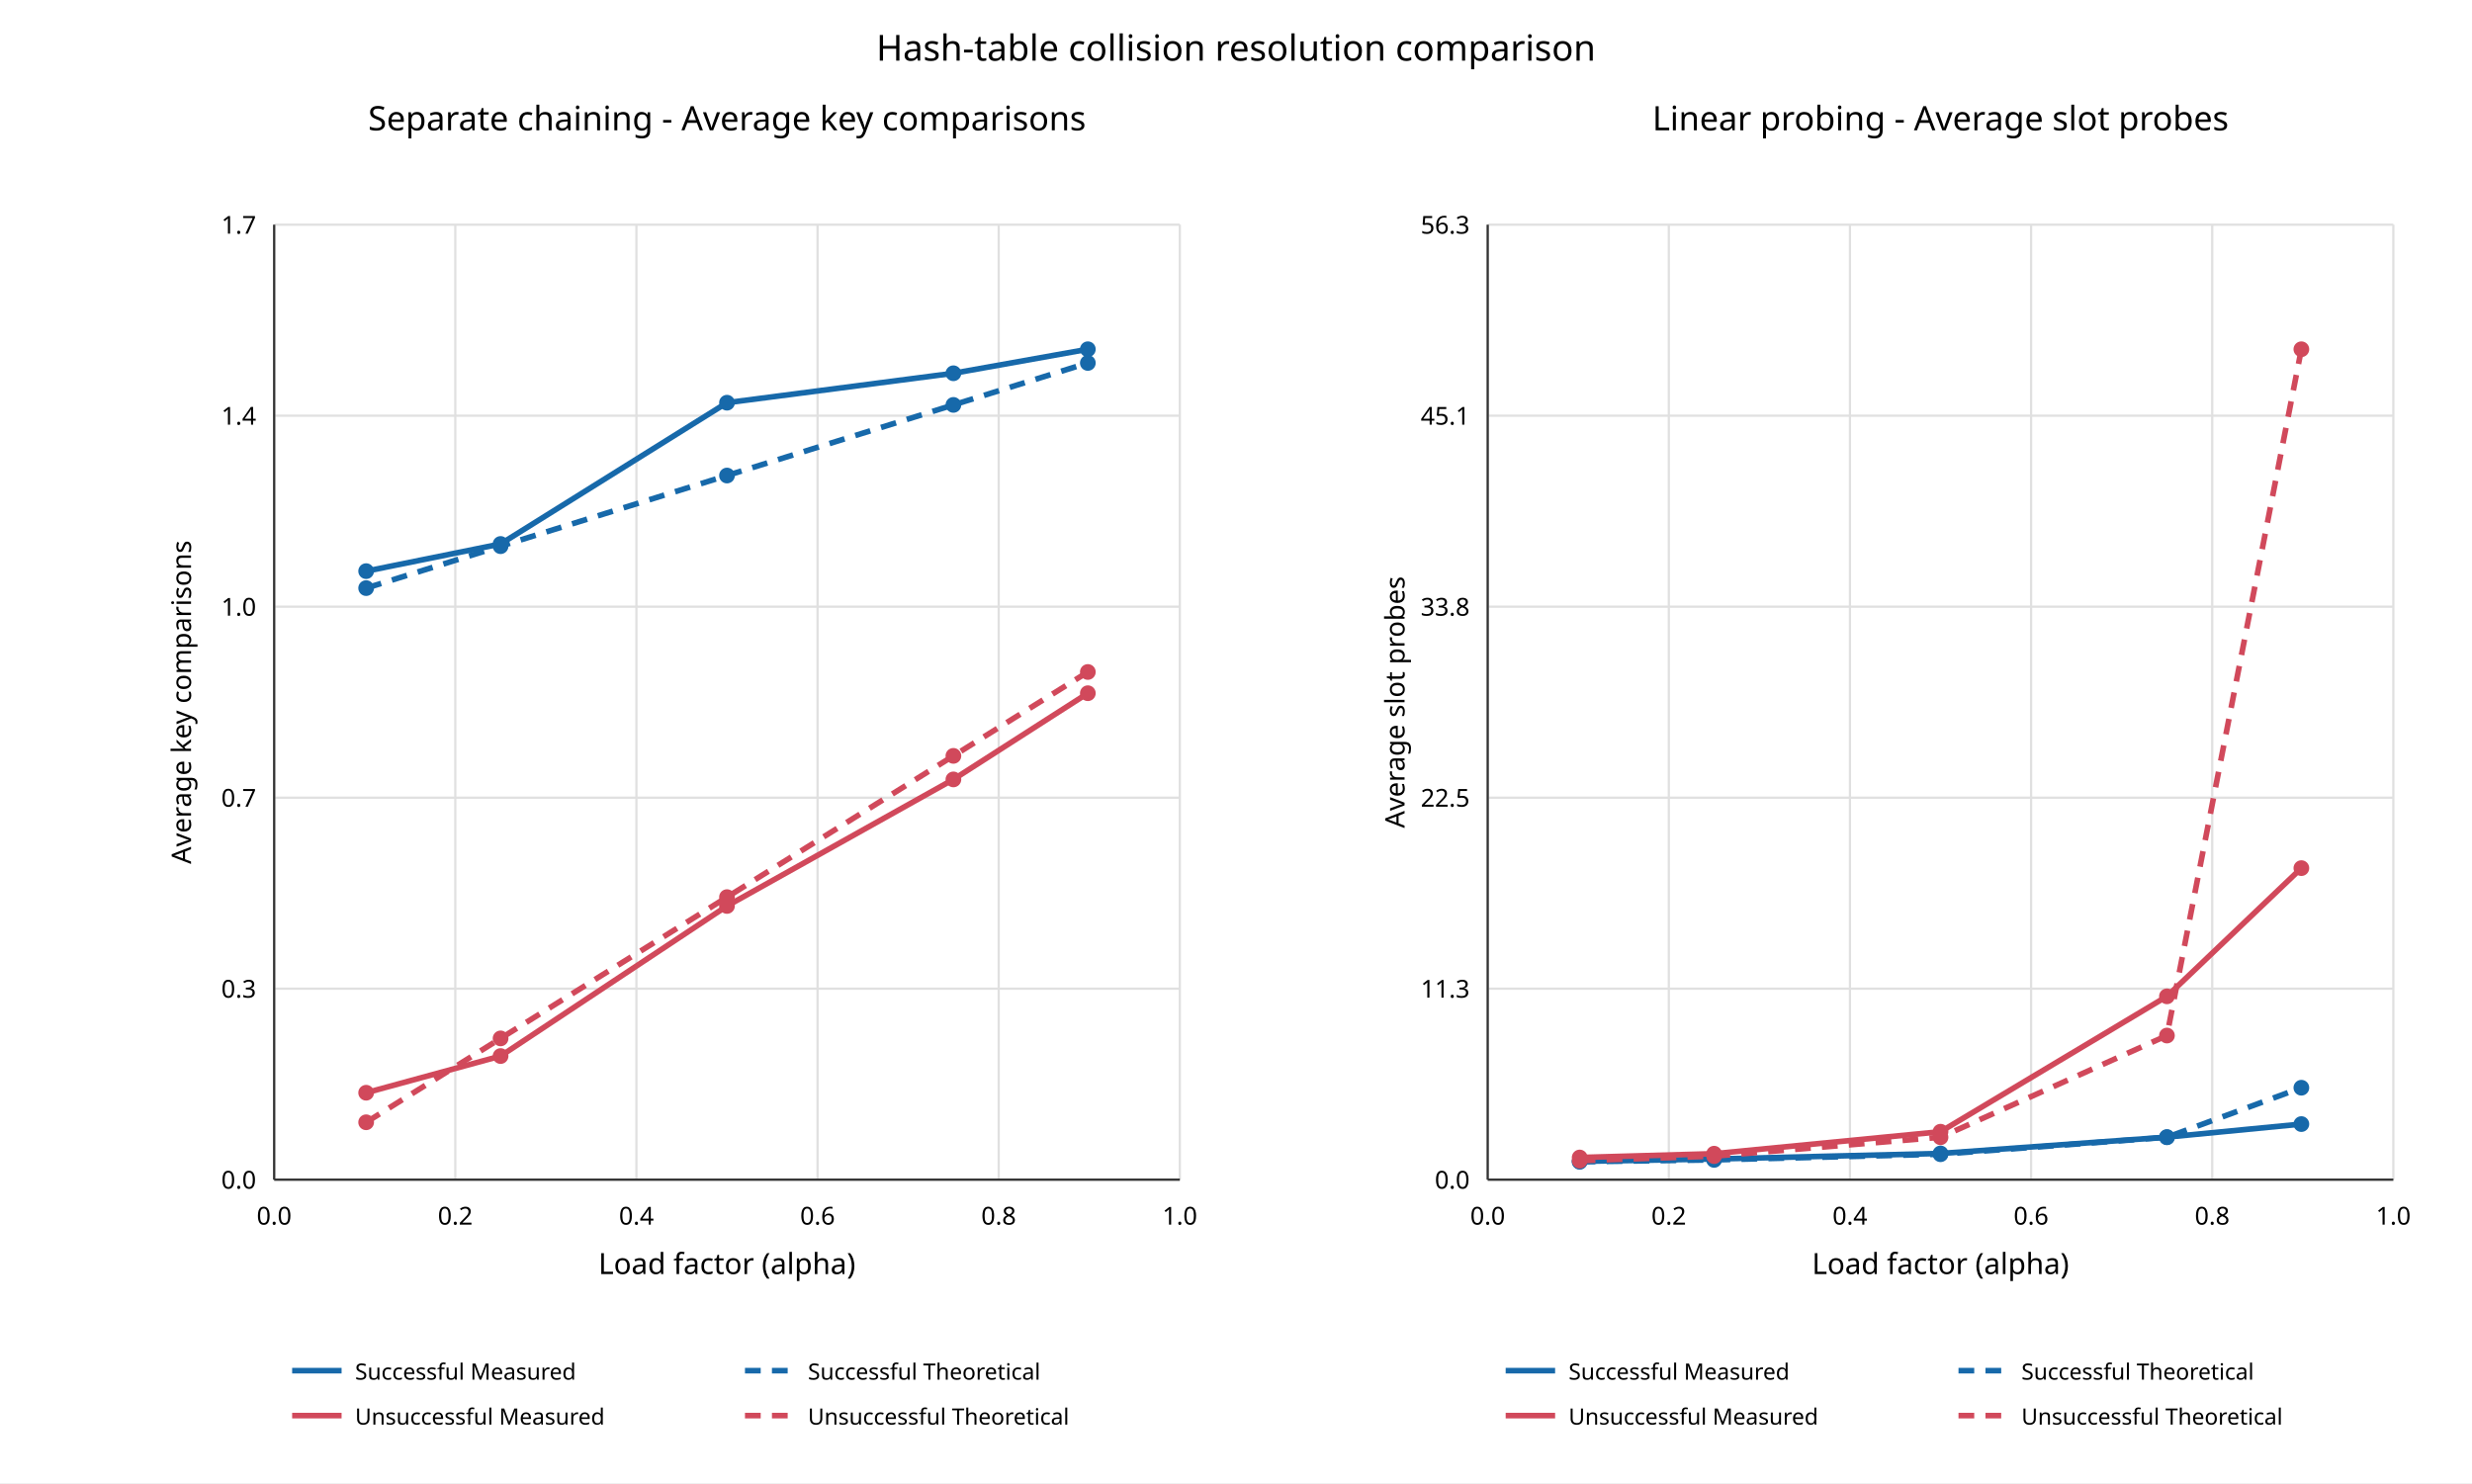
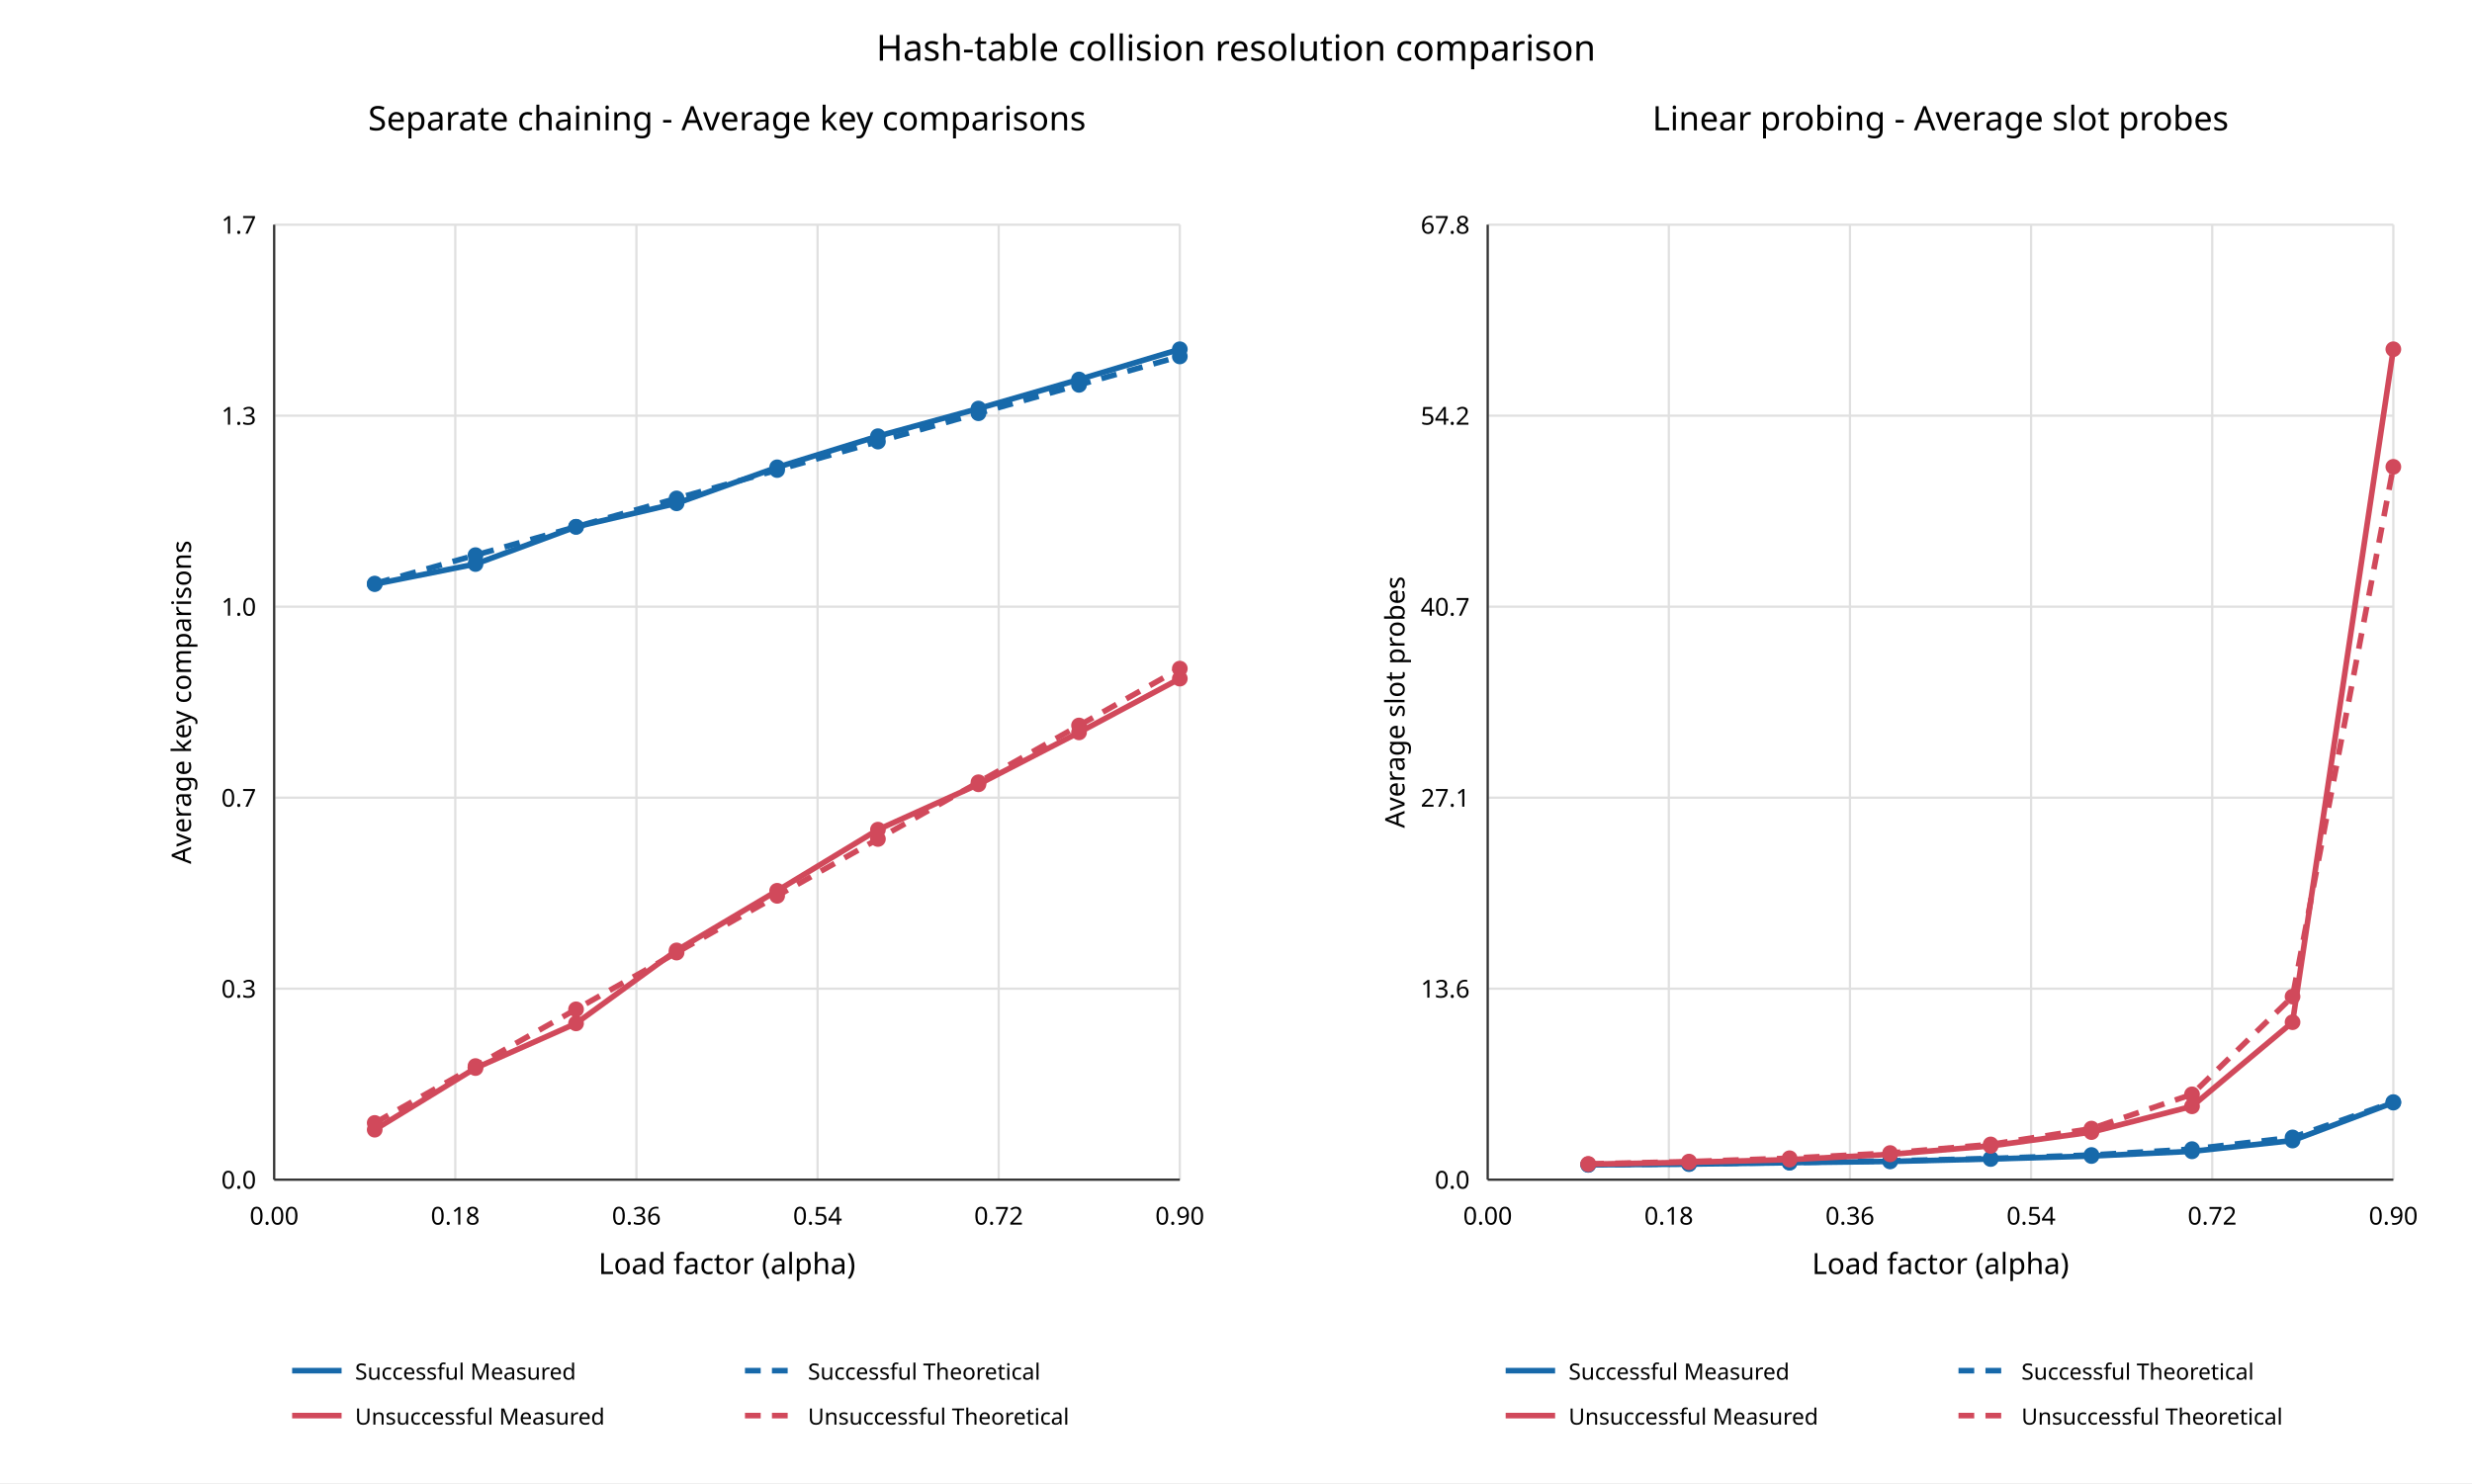
<svg xmlns="http://www.w3.org/2000/svg" width="1100" height="660" viewBox="0 0 1100 660">
  <rect width="100%" height="100%" fill="white" />
  <text x="550" y="27" text-anchor="middle" font-family="sans-serif" font-size="16">Hash-table collision resolution comparison</text>
  <text x="323.5" y="58" text-anchor="middle" font-family="sans-serif" font-size="15">Separate chaining - Average key comparisons</text>
  <line x1="122.00" y1="100" x2="122.00" y2="525" stroke="#e0e0e0" />
-   <text x="122.00" y="545" text-anchor="middle" font-family="sans-serif" font-size="11">0.0</text>
+   <text x="122.00" y="545" text-anchor="middle" font-family="sans-serif" font-size="11">0.00</text>
  <line x1="202.60" y1="100" x2="202.60" y2="525" stroke="#e0e0e0" />
-   <text x="202.60" y="545" text-anchor="middle" font-family="sans-serif" font-size="11">0.2</text>
+   <text x="202.60" y="545" text-anchor="middle" font-family="sans-serif" font-size="11">0.18</text>
  <line x1="283.20" y1="100" x2="283.20" y2="525" stroke="#e0e0e0" />
-   <text x="283.20" y="545" text-anchor="middle" font-family="sans-serif" font-size="11">0.4</text>
+   <text x="283.20" y="545" text-anchor="middle" font-family="sans-serif" font-size="11">0.36</text>
  <line x1="363.80" y1="100" x2="363.80" y2="525" stroke="#e0e0e0" />
-   <text x="363.80" y="545" text-anchor="middle" font-family="sans-serif" font-size="11">0.6</text>
+   <text x="363.80" y="545" text-anchor="middle" font-family="sans-serif" font-size="11">0.54</text>
  <line x1="444.40" y1="100" x2="444.40" y2="525" stroke="#e0e0e0" />
-   <text x="444.40" y="545" text-anchor="middle" font-family="sans-serif" font-size="11">0.8</text>
+   <text x="444.40" y="545" text-anchor="middle" font-family="sans-serif" font-size="11">0.72</text>
  <line x1="525.00" y1="100" x2="525.00" y2="525" stroke="#e0e0e0" />
-   <text x="525.00" y="545" text-anchor="middle" font-family="sans-serif" font-size="11">1.0</text>
+   <text x="525.00" y="545" text-anchor="middle" font-family="sans-serif" font-size="11">0.90</text>
  <line x1="122.0" y1="525.00" x2="525.0" y2="525.00" stroke="#e0e0e0" />
  <text x="114.0" y="529.00" text-anchor="end" font-family="sans-serif" font-size="11">0.0</text>
  <line x1="122.0" y1="440.00" x2="525.0" y2="440.00" stroke="#e0e0e0" />
  <text x="114.0" y="444.00" text-anchor="end" font-family="sans-serif" font-size="11">0.3</text>
  <line x1="122.0" y1="355.00" x2="525.0" y2="355.00" stroke="#e0e0e0" />
  <text x="114.0" y="359.00" text-anchor="end" font-family="sans-serif" font-size="11">0.7</text>
  <line x1="122.0" y1="270.00" x2="525.0" y2="270.00" stroke="#e0e0e0" />
  <text x="114.0" y="274.00" text-anchor="end" font-family="sans-serif" font-size="11">1.0</text>
  <line x1="122.0" y1="185.00" x2="525.0" y2="185.00" stroke="#e0e0e0" />
-   <text x="114.0" y="189.00" text-anchor="end" font-family="sans-serif" font-size="11">1.4</text>
+   <text x="114.0" y="189.00" text-anchor="end" font-family="sans-serif" font-size="11">1.3</text>
  <line x1="122.0" y1="100.00" x2="525.0" y2="100.00" stroke="#e0e0e0" />
  <text x="114.0" y="104.00" text-anchor="end" font-family="sans-serif" font-size="11">1.7</text>
  <line x1="122.0" y1="100" x2="122.0" y2="525" stroke="#333" />
  <line x1="122.0" y1="525" x2="525.0" y2="525" stroke="#333" />
  <text x="323.5" y="567" text-anchor="middle" font-family="sans-serif" font-size="13">Load factor (alpha)</text>
  <text x="85.0" y="312.5" transform="rotate(-90 85.0 312.5)" text-anchor="middle" font-family="sans-serif" font-size="12">Average key comparisons</text>
-   <polyline points="162.93,254.18 222.75,242.09 323.50,179.22 424.25,166.12 484.07,155.43" fill="none" stroke="#1769aa" stroke-width="2.5" />
-   <circle cx="162.93" cy="254.18" r="3.5" fill="#1769aa" />
-   <circle cx="222.75" cy="242.09" r="3.5" fill="#1769aa" />
-   <circle cx="323.50" cy="179.22" r="3.5" fill="#1769aa" />
-   <circle cx="424.25" cy="166.12" r="3.5" fill="#1769aa" />
-   <circle cx="484.07" cy="155.43" r="3.5" fill="#1769aa" />
-   <polyline points="162.93,261.73 222.75,243.07 323.50,211.63 424.25,180.20 484.07,161.53" fill="none" stroke="#1769aa" stroke-width="2.5" stroke-dasharray="7 5" />
-   <circle cx="162.93" cy="261.73" r="3.5" fill="#1769aa" />
-   <circle cx="222.75" cy="243.07" r="3.5" fill="#1769aa" />
-   <circle cx="323.50" cy="211.63" r="3.5" fill="#1769aa" />
-   <circle cx="424.25" cy="180.20" r="3.5" fill="#1769aa" />
-   <circle cx="484.07" cy="161.53" r="3.5" fill="#1769aa" />
-   <polyline points="162.93,486.31 222.75,469.99 323.50,403.19 424.25,346.87 484.07,308.51" fill="none" stroke="#d1495b" stroke-width="2.5" />
-   <circle cx="162.93" cy="486.31" r="3.5" fill="#d1495b" />
-   <circle cx="222.75" cy="469.99" r="3.5" fill="#d1495b" />
-   <circle cx="323.50" cy="403.19" r="3.5" fill="#d1495b" />
-   <circle cx="424.25" cy="346.87" r="3.5" fill="#d1495b" />
-   <circle cx="484.07" cy="308.51" r="3.5" fill="#d1495b" />
-   <polyline points="162.93,499.46 222.75,462.13 323.50,399.26 424.25,336.39 484.07,299.06" fill="none" stroke="#d1495b" stroke-width="2.5" stroke-dasharray="7 5" />
-   <circle cx="162.93" cy="499.46" r="3.5" fill="#d1495b" />
-   <circle cx="222.75" cy="462.13" r="3.5" fill="#d1495b" />
-   <circle cx="323.50" cy="399.26" r="3.5" fill="#d1495b" />
-   <circle cx="424.25" cy="336.39" r="3.5" fill="#d1495b" />
-   <circle cx="484.07" cy="299.06" r="3.5" fill="#d1495b" />
+   <polyline points="166.74,259.96 211.59,251.02 256.33,234.45 301.07,224.00 345.82,207.97 390.67,194.12 435.41,181.82 480.15,168.89 525.00,155.43" fill="none" stroke="#1769aa" stroke-width="2.5" />
+   <circle cx="166.74" cy="259.96" r="3.5" fill="#1769aa" />
+   <circle cx="211.59" cy="251.02" r="3.5" fill="#1769aa" />
+   <circle cx="256.33" cy="234.45" r="3.5" fill="#1769aa" />
+   <circle cx="301.07" cy="224.00" r="3.5" fill="#1769aa" />
+   <circle cx="345.82" cy="207.97" r="3.5" fill="#1769aa" />
+   <circle cx="390.67" cy="194.12" r="3.5" fill="#1769aa" />
+   <circle cx="435.41" cy="181.82" r="3.5" fill="#1769aa" />
+   <circle cx="480.15" cy="168.89" r="3.5" fill="#1769aa" />
+   <circle cx="525.00" cy="155.43" r="3.5" fill="#1769aa" />
+   <polyline points="166.74,259.72 211.59,247.06 256.33,234.44 301.07,221.81 345.82,209.19 390.67,196.53 435.41,183.91 480.15,171.28 525.00,158.63" fill="none" stroke="#1769aa" stroke-width="2.5" stroke-dasharray="7 5" />
+   <circle cx="166.74" cy="259.72" r="3.5" fill="#1769aa" />
+   <circle cx="211.59" cy="247.06" r="3.5" fill="#1769aa" />
+   <circle cx="256.33" cy="234.44" r="3.5" fill="#1769aa" />
+   <circle cx="301.07" cy="221.81" r="3.5" fill="#1769aa" />
+   <circle cx="345.82" cy="209.19" r="3.5" fill="#1769aa" />
+   <circle cx="390.67" cy="196.53" r="3.5" fill="#1769aa" />
+   <circle cx="435.41" cy="183.91" r="3.5" fill="#1769aa" />
+   <circle cx="480.15" cy="171.28" r="3.5" fill="#1769aa" />
+   <circle cx="525.00" cy="158.63" r="3.5" fill="#1769aa" />
+   <polyline points="166.74,502.76 211.59,475.33 256.33,455.45 301.07,422.97 345.82,396.43 390.67,369.23 435.41,349.05 480.15,325.95 525.00,302.01" fill="none" stroke="#d1495b" stroke-width="2.5" />
+   <circle cx="166.74" cy="502.76" r="3.5" fill="#d1495b" />
+   <circle cx="211.59" cy="475.33" r="3.5" fill="#d1495b" />
+   <circle cx="256.33" cy="455.45" r="3.5" fill="#d1495b" />
+   <circle cx="301.07" cy="422.97" r="3.5" fill="#d1495b" />
+   <circle cx="345.82" cy="396.43" r="3.5" fill="#d1495b" />
+   <circle cx="390.67" cy="369.23" r="3.5" fill="#d1495b" />
+   <circle cx="435.41" cy="349.05" r="3.5" fill="#d1495b" />
+   <circle cx="480.15" cy="325.95" r="3.5" fill="#d1495b" />
+   <circle cx="525.00" cy="302.01" r="3.5" fill="#d1495b" />
+   <polyline points="166.74,499.75 211.59,474.44 256.33,449.19 301.07,423.94 345.82,398.69 390.67,373.38 435.41,348.13 480.15,322.87 525.00,297.56" fill="none" stroke="#d1495b" stroke-width="2.5" stroke-dasharray="7 5" />
+   <circle cx="166.74" cy="499.75" r="3.5" fill="#d1495b" />
+   <circle cx="211.59" cy="474.44" r="3.5" fill="#d1495b" />
+   <circle cx="256.33" cy="449.19" r="3.5" fill="#d1495b" />
+   <circle cx="301.07" cy="423.94" r="3.5" fill="#d1495b" />
+   <circle cx="345.82" cy="398.69" r="3.5" fill="#d1495b" />
+   <circle cx="390.67" cy="373.38" r="3.5" fill="#d1495b" />
+   <circle cx="435.41" cy="348.13" r="3.5" fill="#d1495b" />
+   <circle cx="480.15" cy="322.87" r="3.5" fill="#d1495b" />
+   <circle cx="525.00" cy="297.56" r="3.5" fill="#d1495b" />
  <line x1="130.00" y1="610" x2="152.00" y2="610" stroke="#1769aa" stroke-width="2.5" />
  <text x="158.00" y="614" font-family="sans-serif" font-size="10">Successful Measured</text>
  <line x1="331.50" y1="610" x2="353.50" y2="610" stroke="#1769aa" stroke-width="2.5" stroke-dasharray="7 5" />
  <text x="359.50" y="614" font-family="sans-serif" font-size="10">Successful Theoretical</text>
  <line x1="130.00" y1="630" x2="152.00" y2="630" stroke="#d1495b" stroke-width="2.5" />
  <text x="158.00" y="634" font-family="sans-serif" font-size="10">Unsuccessful Measured</text>
  <line x1="331.50" y1="630" x2="353.50" y2="630" stroke="#d1495b" stroke-width="2.5" stroke-dasharray="7 5" />
  <text x="359.50" y="634" font-family="sans-serif" font-size="10">Unsuccessful Theoretical</text>
  <text x="863.5" y="58" text-anchor="middle" font-family="sans-serif" font-size="15">Linear probing - Average slot probes</text>
  <line x1="662.00" y1="100" x2="662.00" y2="525" stroke="#e0e0e0" />
-   <text x="662.00" y="545" text-anchor="middle" font-family="sans-serif" font-size="11">0.0</text>
+   <text x="662.00" y="545" text-anchor="middle" font-family="sans-serif" font-size="11">0.00</text>
  <line x1="742.60" y1="100" x2="742.60" y2="525" stroke="#e0e0e0" />
-   <text x="742.60" y="545" text-anchor="middle" font-family="sans-serif" font-size="11">0.2</text>
+   <text x="742.60" y="545" text-anchor="middle" font-family="sans-serif" font-size="11">0.18</text>
  <line x1="823.20" y1="100" x2="823.20" y2="525" stroke="#e0e0e0" />
-   <text x="823.20" y="545" text-anchor="middle" font-family="sans-serif" font-size="11">0.4</text>
+   <text x="823.20" y="545" text-anchor="middle" font-family="sans-serif" font-size="11">0.36</text>
  <line x1="903.80" y1="100" x2="903.80" y2="525" stroke="#e0e0e0" />
-   <text x="903.80" y="545" text-anchor="middle" font-family="sans-serif" font-size="11">0.6</text>
+   <text x="903.80" y="545" text-anchor="middle" font-family="sans-serif" font-size="11">0.54</text>
  <line x1="984.40" y1="100" x2="984.40" y2="525" stroke="#e0e0e0" />
-   <text x="984.40" y="545" text-anchor="middle" font-family="sans-serif" font-size="11">0.8</text>
+   <text x="984.40" y="545" text-anchor="middle" font-family="sans-serif" font-size="11">0.72</text>
  <line x1="1065.00" y1="100" x2="1065.00" y2="525" stroke="#e0e0e0" />
-   <text x="1065.00" y="545" text-anchor="middle" font-family="sans-serif" font-size="11">1.0</text>
+   <text x="1065.00" y="545" text-anchor="middle" font-family="sans-serif" font-size="11">0.90</text>
  <line x1="662.0" y1="525.00" x2="1065.0" y2="525.00" stroke="#e0e0e0" />
  <text x="654.0" y="529.00" text-anchor="end" font-family="sans-serif" font-size="11">0.0</text>
  <line x1="662.0" y1="440.00" x2="1065.0" y2="440.00" stroke="#e0e0e0" />
-   <text x="654.0" y="444.00" text-anchor="end" font-family="sans-serif" font-size="11">11.3</text>
+   <text x="654.0" y="444.00" text-anchor="end" font-family="sans-serif" font-size="11">13.6</text>
  <line x1="662.0" y1="355.00" x2="1065.0" y2="355.00" stroke="#e0e0e0" />
-   <text x="654.0" y="359.00" text-anchor="end" font-family="sans-serif" font-size="11">22.5</text>
+   <text x="654.0" y="359.00" text-anchor="end" font-family="sans-serif" font-size="11">27.1</text>
  <line x1="662.0" y1="270.00" x2="1065.0" y2="270.00" stroke="#e0e0e0" />
-   <text x="654.0" y="274.00" text-anchor="end" font-family="sans-serif" font-size="11">33.8</text>
+   <text x="654.0" y="274.00" text-anchor="end" font-family="sans-serif" font-size="11">40.7</text>
  <line x1="662.0" y1="185.00" x2="1065.0" y2="185.00" stroke="#e0e0e0" />
-   <text x="654.0" y="189.00" text-anchor="end" font-family="sans-serif" font-size="11">45.1</text>
+   <text x="654.0" y="189.00" text-anchor="end" font-family="sans-serif" font-size="11">54.2</text>
  <line x1="662.0" y1="100.00" x2="1065.0" y2="100.00" stroke="#e0e0e0" />
-   <text x="654.0" y="104.00" text-anchor="end" font-family="sans-serif" font-size="11">56.3</text>
+   <text x="654.0" y="104.00" text-anchor="end" font-family="sans-serif" font-size="11">67.8</text>
  <line x1="662.0" y1="100" x2="662.0" y2="525" stroke="#333" />
  <line x1="662.0" y1="525" x2="1065.0" y2="525" stroke="#333" />
  <text x="863.5" y="567" text-anchor="middle" font-family="sans-serif" font-size="13">Load factor (alpha)</text>
  <text x="625.0" y="312.5" transform="rotate(-90 625.0 312.5)" text-anchor="middle" font-family="sans-serif" font-size="12">Average slot probes</text>
-   <polyline points="702.93,516.87 762.75,515.80 863.50,513.33 964.25,506.06 1024.07,500.26" fill="none" stroke="#1769aa" stroke-width="2.5" />
-   <circle cx="702.93" cy="516.87" r="3.5" fill="#1769aa" />
-   <circle cx="762.75" cy="515.80" r="3.5" fill="#1769aa" />
-   <circle cx="863.50" cy="513.33" r="3.5" fill="#1769aa" />
-   <circle cx="964.25" cy="506.06" r="3.5" fill="#1769aa" />
-   <circle cx="1024.07" cy="500.26" r="3.5" fill="#1769aa" />
-   <polyline points="702.93,517.03 762.75,516.20 863.50,513.68 964.25,506.13 1024.07,484.08" fill="none" stroke="#1769aa" stroke-width="2.5" stroke-dasharray="7 5" />
-   <circle cx="702.93" cy="517.03" r="3.5" fill="#1769aa" />
-   <circle cx="762.75" cy="516.20" r="3.5" fill="#1769aa" />
-   <circle cx="863.50" cy="513.68" r="3.5" fill="#1769aa" />
-   <circle cx="964.25" cy="506.13" r="3.5" fill="#1769aa" />
-   <circle cx="1024.07" cy="484.08" r="3.5" fill="#1769aa" />
-   <polyline points="702.93,515.13 762.75,513.44 863.50,503.66 964.25,443.41 1024.07,386.35" fill="none" stroke="#d1495b" stroke-width="2.5" />
-   <circle cx="702.93" cy="515.13" r="3.5" fill="#d1495b" />
-   <circle cx="762.75" cy="513.44" r="3.5" fill="#d1495b" />
-   <circle cx="863.50" cy="503.66" r="3.5" fill="#d1495b" />
-   <circle cx="964.25" cy="443.41" r="3.5" fill="#d1495b" />
-   <circle cx="1024.07" cy="386.35" r="3.5" fill="#d1495b" />
-   <polyline points="702.93,516.55 762.75,514.52 863.50,506.13 964.25,460.86 1024.07,155.43" fill="none" stroke="#d1495b" stroke-width="2.5" stroke-dasharray="7 5" />
-   <circle cx="702.93" cy="516.55" r="3.5" fill="#d1495b" />
-   <circle cx="762.75" cy="514.52" r="3.5" fill="#d1495b" />
-   <circle cx="863.50" cy="506.13" r="3.5" fill="#d1495b" />
-   <circle cx="964.25" cy="460.86" r="3.5" fill="#d1495b" />
-   <circle cx="1024.07" cy="155.43" r="3.5" fill="#d1495b" />
+   <polyline points="706.74,518.41 751.59,518.08 796.33,517.44 841.07,516.88 885.82,515.80 930.67,514.48 975.41,512.39 1020.15,507.59 1065.00,490.70" fill="none" stroke="#1769aa" stroke-width="2.5" />
+   <circle cx="706.74" cy="518.41" r="3.5" fill="#1769aa" />
+   <circle cx="751.59" cy="518.08" r="3.5" fill="#1769aa" />
+   <circle cx="796.33" cy="517.44" r="3.5" fill="#1769aa" />
+   <circle cx="841.07" cy="516.88" r="3.5" fill="#1769aa" />
+   <circle cx="885.82" cy="515.80" r="3.5" fill="#1769aa" />
+   <circle cx="930.67" cy="514.48" r="3.5" fill="#1769aa" />
+   <circle cx="975.41" cy="512.39" r="3.5" fill="#1769aa" />
+   <circle cx="1020.15" cy="507.59" r="3.5" fill="#1769aa" />
+   <circle cx="1065.00" cy="490.70" r="3.5" fill="#1769aa" />
+   <polyline points="706.74,518.38 751.59,517.94 796.33,517.38 841.07,516.64 885.82,515.59 930.67,514.02 975.41,511.41 1020.15,506.19 1065.00,490.48" fill="none" stroke="#1769aa" stroke-width="2.5" stroke-dasharray="7 5" />
+   <circle cx="706.74" cy="518.38" r="3.5" fill="#1769aa" />
+   <circle cx="751.59" cy="517.94" r="3.5" fill="#1769aa" />
+   <circle cx="796.33" cy="517.38" r="3.5" fill="#1769aa" />
+   <circle cx="841.07" cy="516.64" r="3.5" fill="#1769aa" />
+   <circle cx="885.82" cy="515.59" r="3.5" fill="#1769aa" />
+   <circle cx="930.67" cy="514.02" r="3.5" fill="#1769aa" />
+   <circle cx="975.41" cy="511.41" r="3.5" fill="#1769aa" />
+   <circle cx="1020.15" cy="506.19" r="3.5" fill="#1769aa" />
+   <circle cx="1065.00" cy="490.48" r="3.5" fill="#1769aa" />
+   <polyline points="706.74,518.11 751.59,517.26 796.33,516.08 841.07,513.73 885.82,509.97 930.67,503.83 975.41,492.36 1020.15,454.92 1065.00,155.43" fill="none" stroke="#d1495b" stroke-width="2.5" />
+   <circle cx="706.74" cy="518.11" r="3.5" fill="#d1495b" />
+   <circle cx="751.59" cy="517.26" r="3.5" fill="#d1495b" />
+   <circle cx="796.33" cy="516.08" r="3.5" fill="#d1495b" />
+   <circle cx="841.07" cy="513.73" r="3.5" fill="#d1495b" />
+   <circle cx="885.82" cy="509.97" r="3.5" fill="#d1495b" />
+   <circle cx="930.67" cy="503.83" r="3.5" fill="#d1495b" />
+   <circle cx="975.41" cy="492.36" r="3.5" fill="#d1495b" />
+   <circle cx="1020.15" cy="454.92" r="3.5" fill="#d1495b" />
+   <circle cx="1065.00" cy="155.43" r="3.5" fill="#d1495b" />
+   <polyline points="706.74,517.99 751.59,516.96 796.33,515.46 841.07,513.15 885.82,509.32 930.67,502.26 975.41,487.02 1020.15,443.53 1065.00,207.76" fill="none" stroke="#d1495b" stroke-width="2.5" stroke-dasharray="7 5" />
+   <circle cx="706.74" cy="517.99" r="3.5" fill="#d1495b" />
+   <circle cx="751.59" cy="516.96" r="3.5" fill="#d1495b" />
+   <circle cx="796.33" cy="515.46" r="3.5" fill="#d1495b" />
+   <circle cx="841.07" cy="513.15" r="3.5" fill="#d1495b" />
+   <circle cx="885.82" cy="509.32" r="3.5" fill="#d1495b" />
+   <circle cx="930.67" cy="502.26" r="3.5" fill="#d1495b" />
+   <circle cx="975.41" cy="487.02" r="3.5" fill="#d1495b" />
+   <circle cx="1020.15" cy="443.53" r="3.5" fill="#d1495b" />
+   <circle cx="1065.00" cy="207.76" r="3.5" fill="#d1495b" />
  <line x1="670.00" y1="610" x2="692.00" y2="610" stroke="#1769aa" stroke-width="2.5" />
  <text x="698.00" y="614" font-family="sans-serif" font-size="10">Successful Measured</text>
  <line x1="871.50" y1="610" x2="893.50" y2="610" stroke="#1769aa" stroke-width="2.5" stroke-dasharray="7 5" />
  <text x="899.50" y="614" font-family="sans-serif" font-size="10">Successful Theoretical</text>
  <line x1="670.00" y1="630" x2="692.00" y2="630" stroke="#d1495b" stroke-width="2.5" />
  <text x="698.00" y="634" font-family="sans-serif" font-size="10">Unsuccessful Measured</text>
  <line x1="871.50" y1="630" x2="893.50" y2="630" stroke="#d1495b" stroke-width="2.5" stroke-dasharray="7 5" />
  <text x="899.50" y="634" font-family="sans-serif" font-size="10">Unsuccessful Theoretical</text>
</svg>
